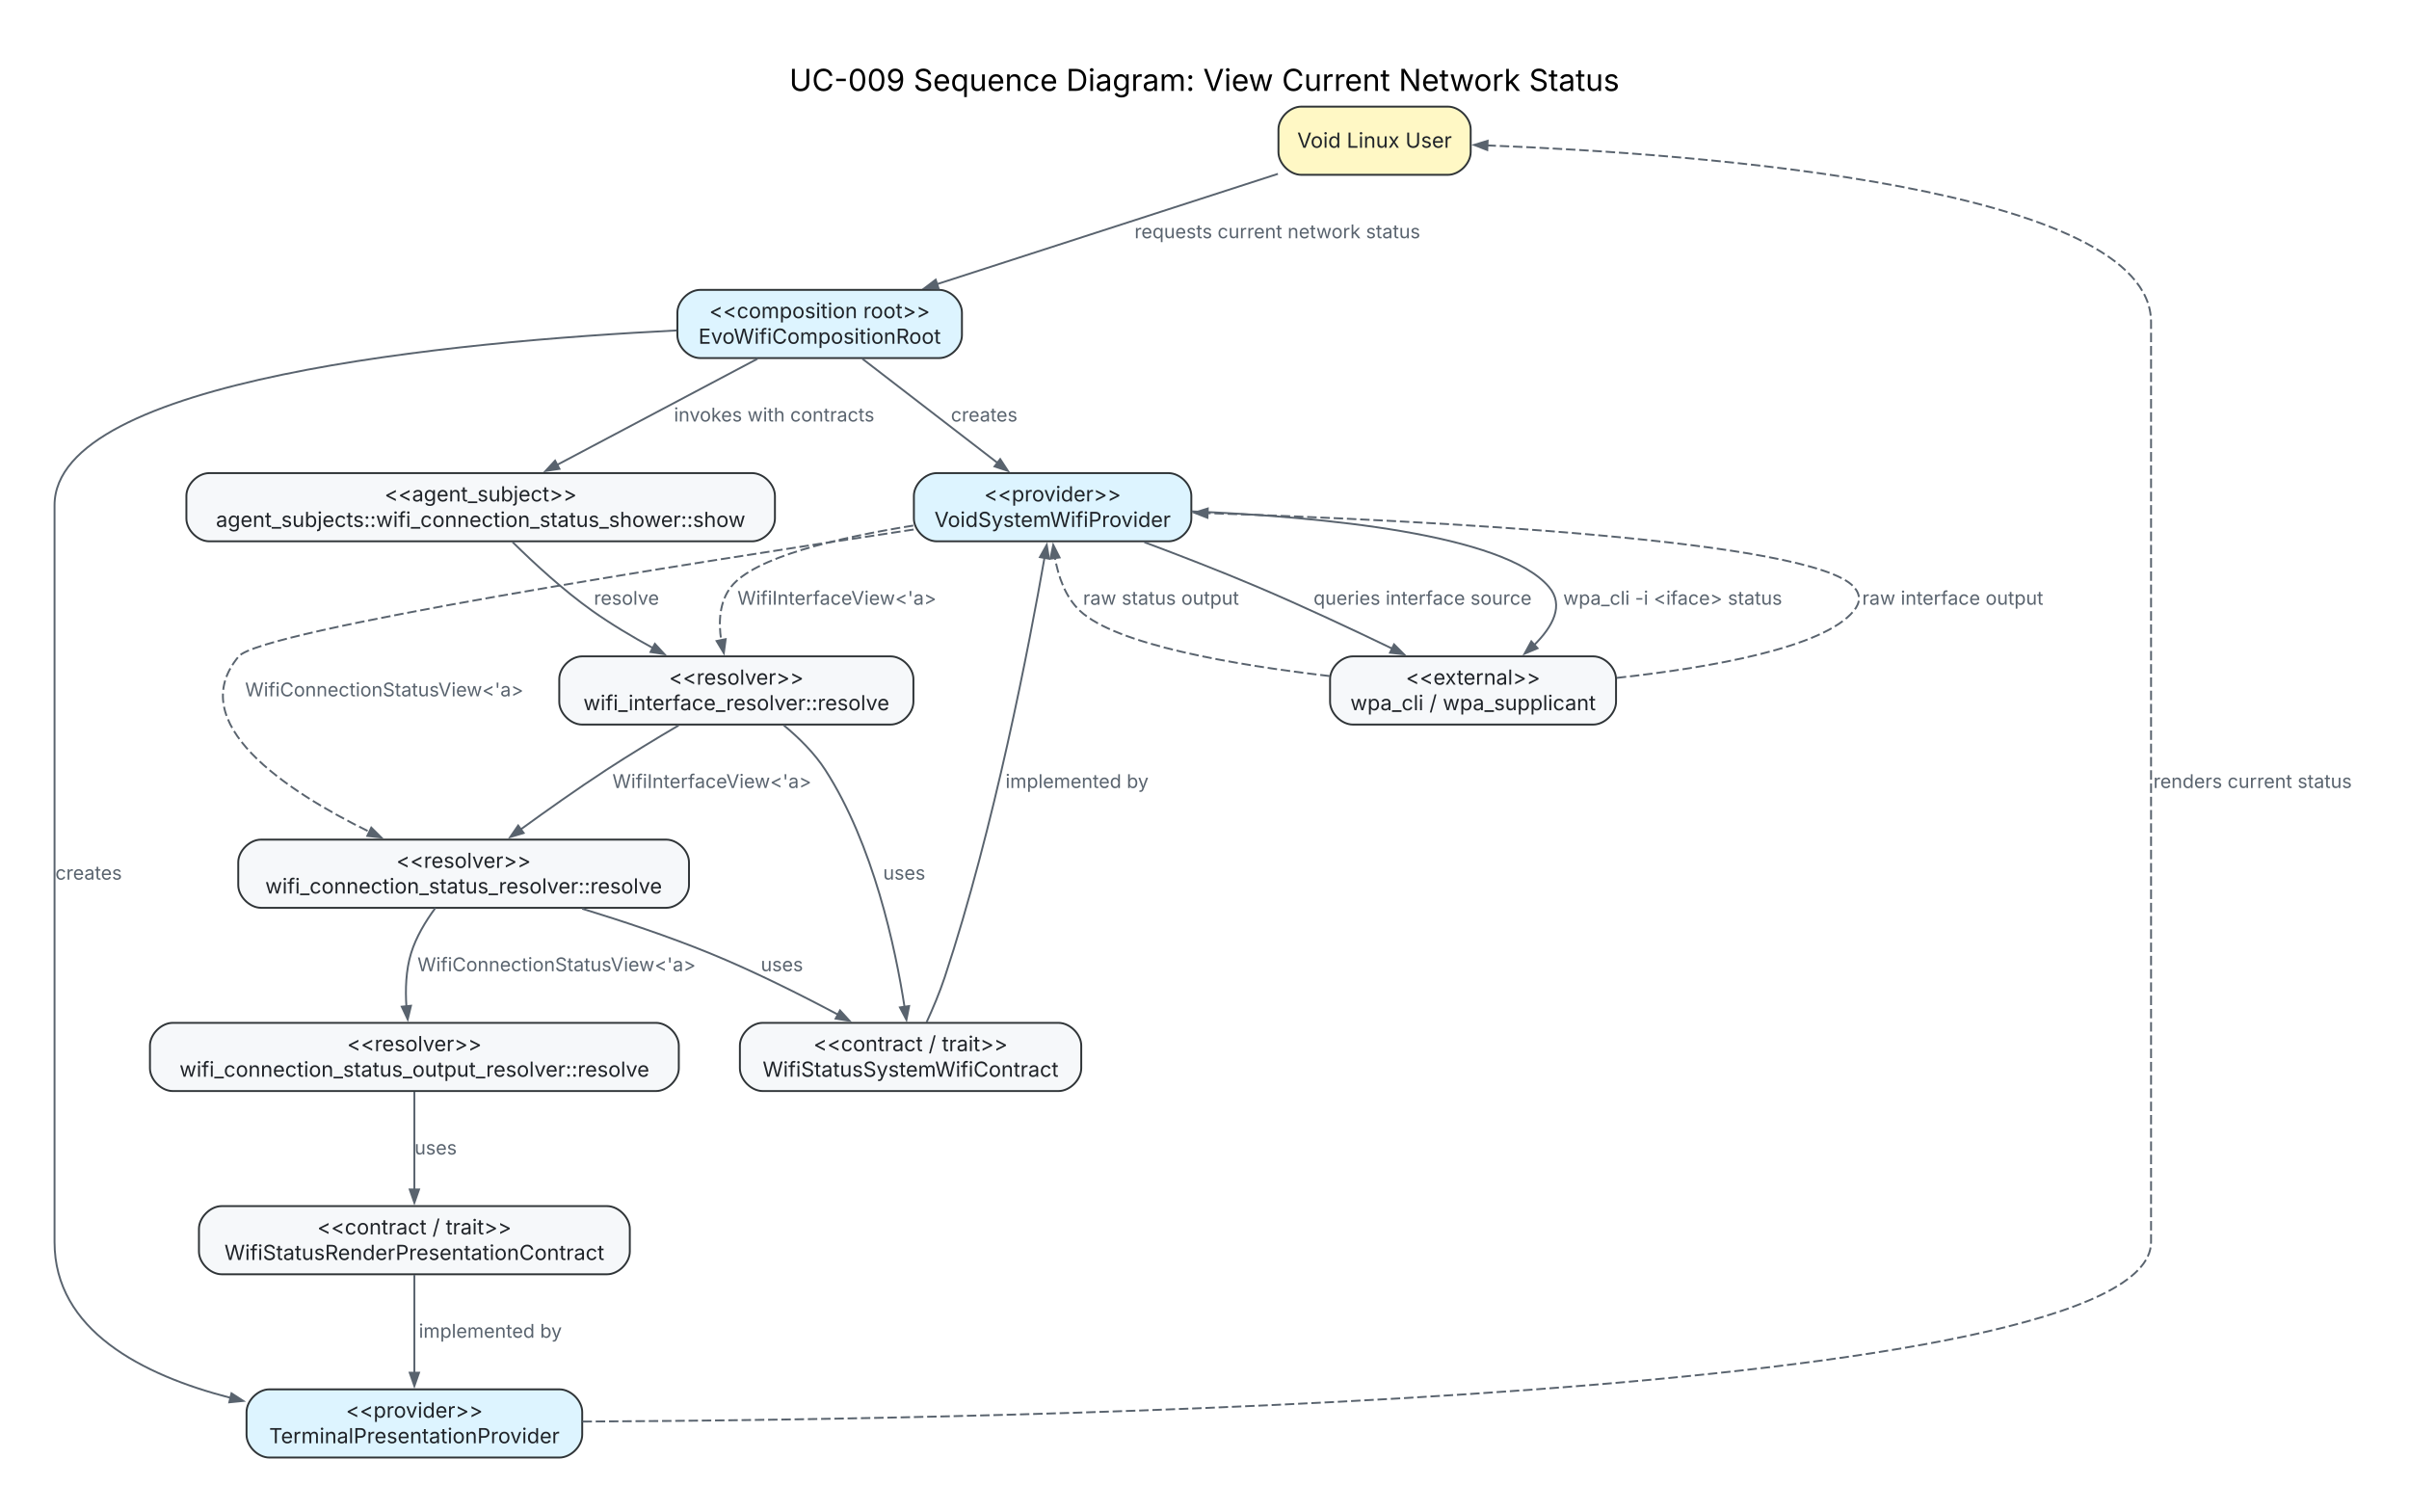
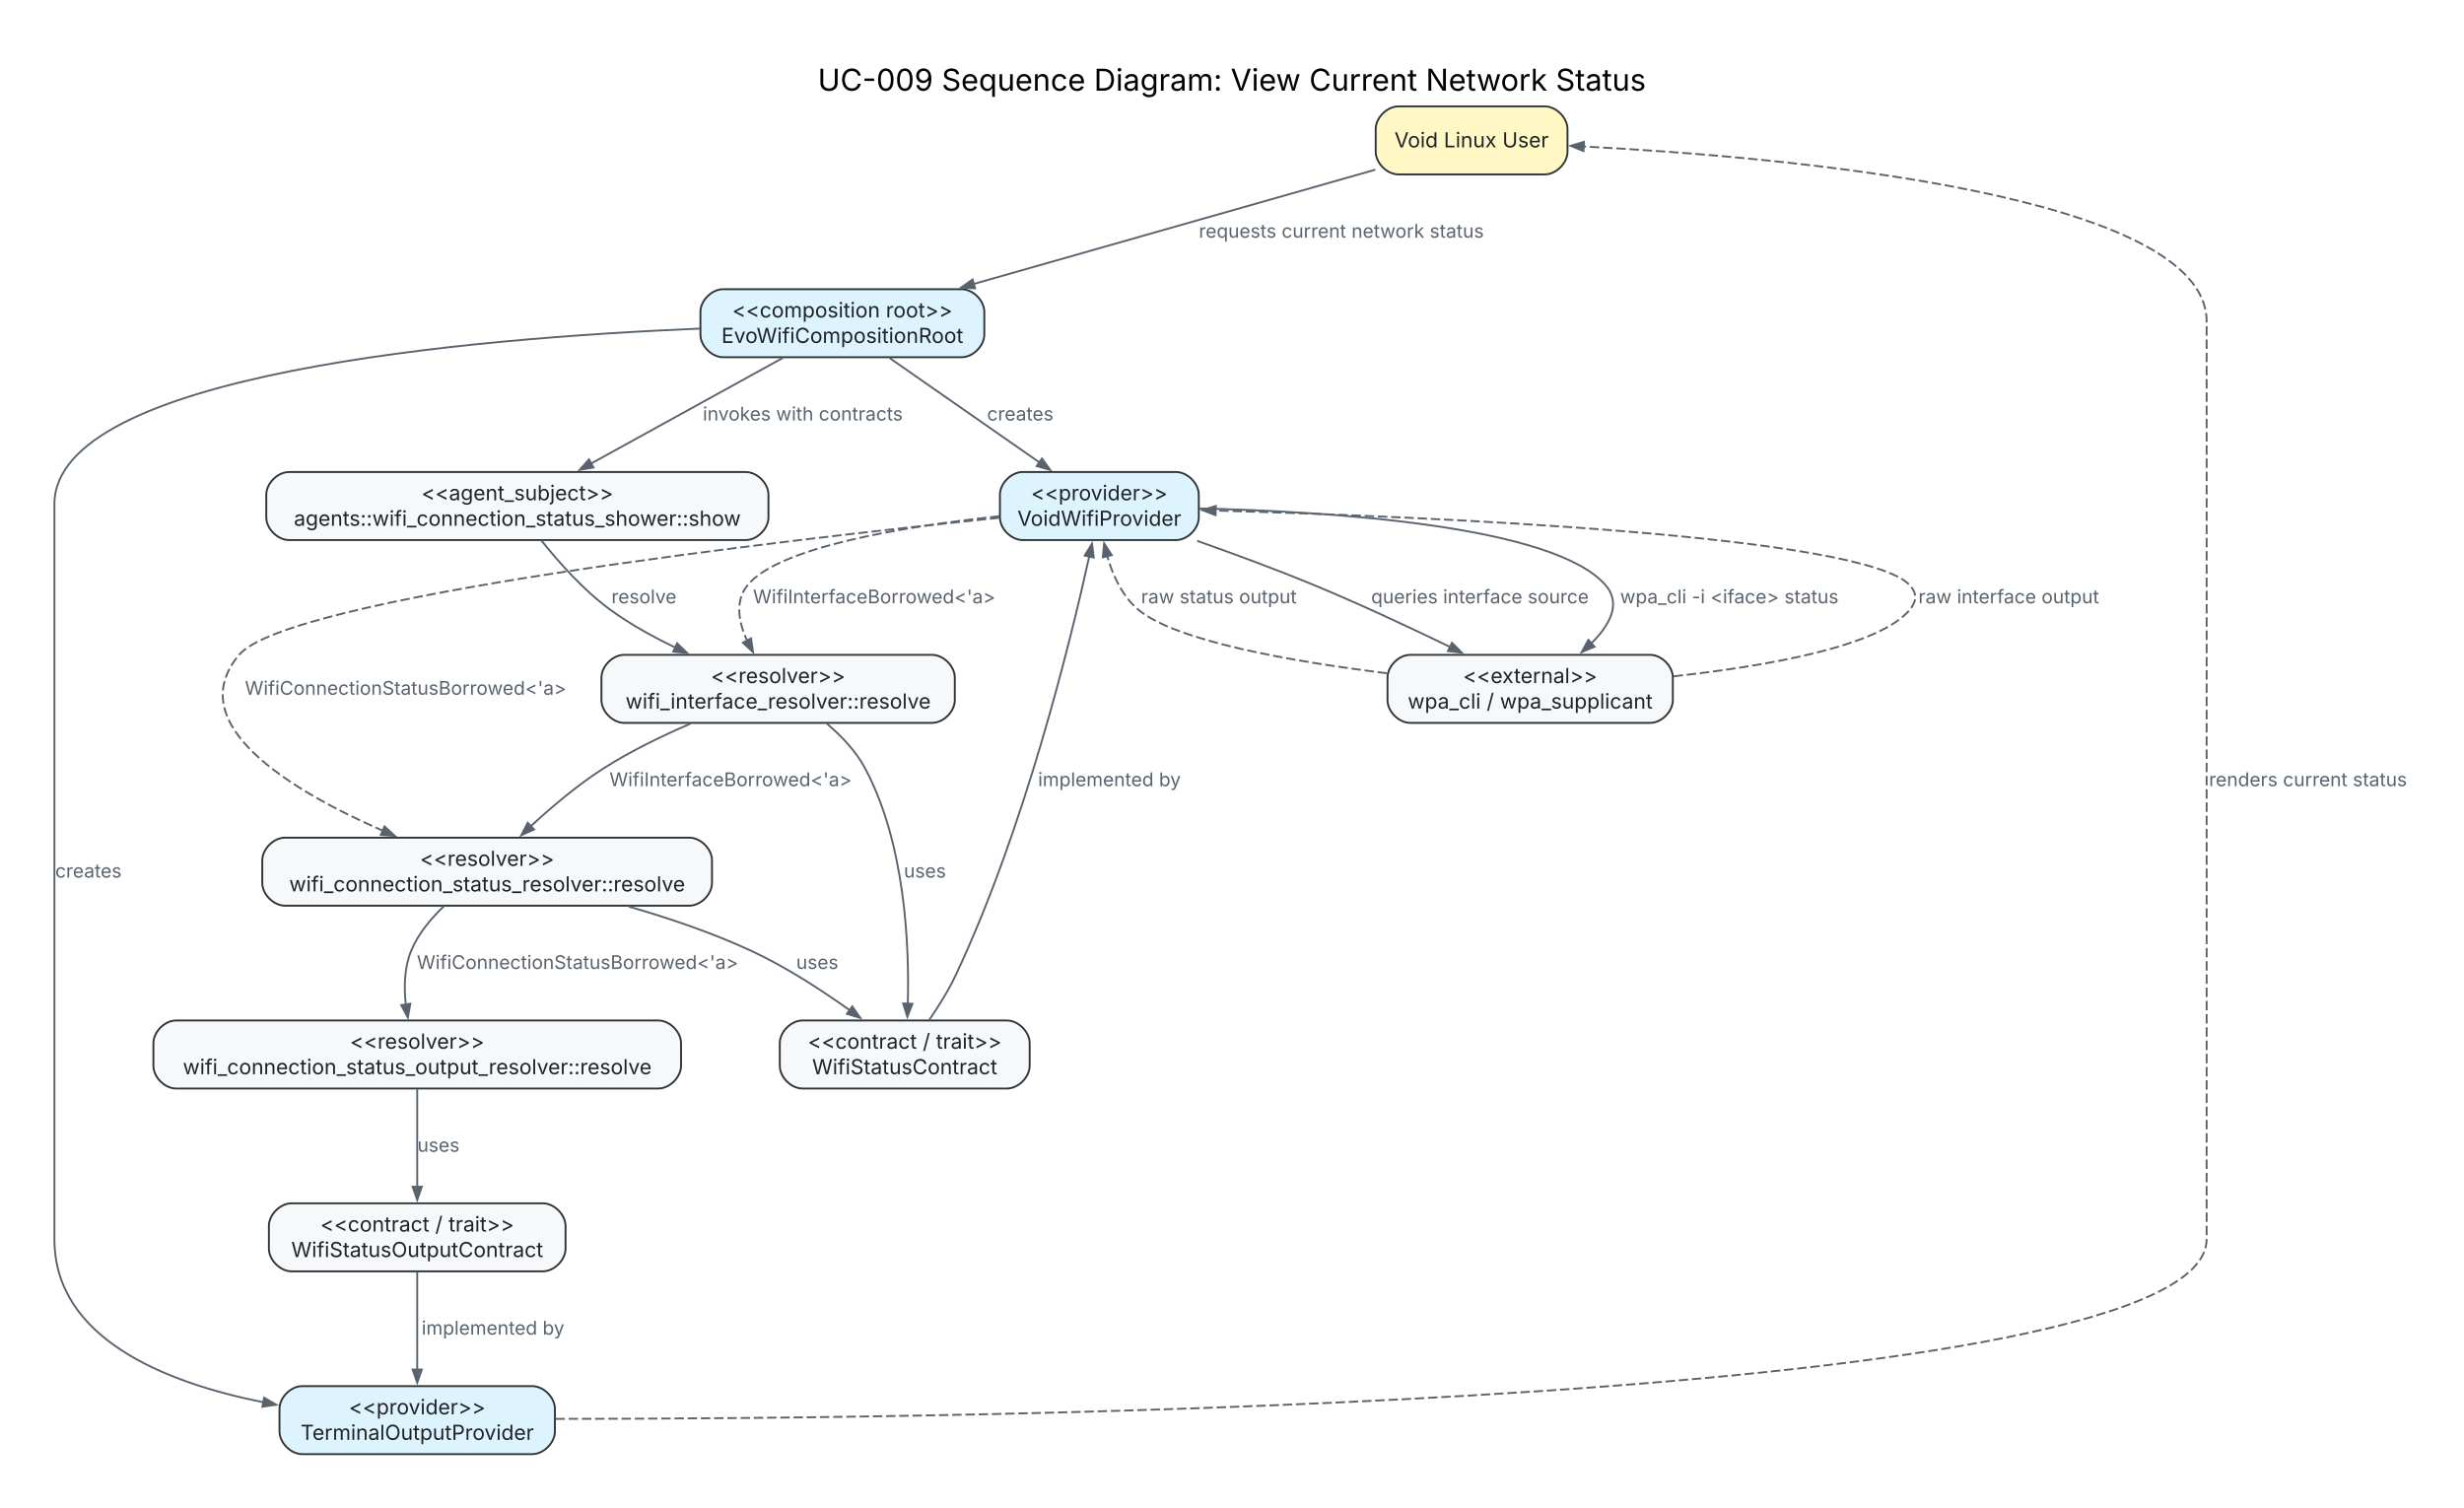
- <svg xmlns="http://www.w3.org/2000/svg" width="1272pt" height="798pt" viewBox="0.00 0.00 1272.00 798.00">
+ <svg xmlns="http://www.w3.org/2000/svg" width="1304pt" height="798pt" viewBox="0.00 0.00 1304.00 798.00">
  <g id="graph0" class="graph" transform="scale(1 1) rotate(0) translate(28.8 769.55)">
-     <text xml:space="preserve" text-anchor="middle" x="607.12" y="-721.55" font-family="Inter" font-size="16.00">UC-009 Sequence Diagram: View Current Network Status</text>
+     <text xml:space="preserve" text-anchor="middle" x="623.12" y="-721.55" font-family="Inter" font-size="16.00">UC-009 Sequence Diagram: View Current Network Status</text>
    <g id="node1" class="node">
-       <path fill="#fff8c5" stroke="#2f3437" d="M735.75,-713.25C735.75,-713.25 658.25,-713.25 658.25,-713.25 652.25,-713.25 646.25,-707.25 646.25,-701.25 646.25,-701.25 646.25,-689.25 646.25,-689.25 646.25,-683.25 652.25,-677.25 658.25,-677.25 658.25,-677.25 735.75,-677.25 735.75,-677.25 741.75,-677.25 747.75,-683.25 747.75,-689.25 747.75,-689.25 747.75,-701.25 747.75,-701.25 747.75,-707.25 741.75,-713.25 735.75,-713.25" />
-       <text xml:space="preserve" text-anchor="middle" x="697" y="-691.55" font-family="Inter" font-size="11.00" fill="#1f2328">Void Linux User</text>
+       <path fill="#fff8c5" stroke="#2f3437" d="M788.75,-713.25C788.75,-713.25 711.25,-713.25 711.25,-713.25 705.25,-713.25 699.25,-707.25 699.25,-701.25 699.25,-701.25 699.25,-689.25 699.25,-689.25 699.25,-683.25 705.25,-677.25 711.25,-677.25 711.25,-677.25 788.75,-677.25 788.75,-677.25 794.75,-677.25 800.75,-683.25 800.75,-689.25 800.75,-689.25 800.75,-701.25 800.75,-701.25 800.75,-707.25 794.75,-713.25 788.75,-713.25" />
+       <text xml:space="preserve" text-anchor="middle" x="750" y="-691.55" font-family="Inter" font-size="11.00" fill="#1f2328">Void Linux User</text>
    </g>
    <g id="node2" class="node">
-       <path fill="#ddf4ff" stroke="#2f3437" d="M467.12,-616.5C467.12,-616.5 340.88,-616.5 340.88,-616.5 334.88,-616.5 328.88,-610.5 328.88,-604.5 328.88,-604.5 328.88,-592.5 328.88,-592.5 328.88,-586.5 334.88,-580.5 340.88,-580.5 340.88,-580.5 467.12,-580.5 467.12,-580.5 473.12,-580.5 479.12,-586.5 479.12,-592.5 479.12,-592.5 479.12,-604.5 479.12,-604.5 479.12,-610.5 473.12,-616.5 467.12,-616.5" />
-       <text xml:space="preserve" text-anchor="middle" x="404" y="-601.55" font-family="Inter" font-size="11.00" fill="#1f2328">&lt;&lt;composition root&gt;&gt;</text>
-       <text xml:space="preserve" text-anchor="middle" x="404" y="-588.05" font-family="Inter" font-size="11.00" fill="#1f2328">EvoWifiCompositionRoot</text>
+       <path fill="#ddf4ff" stroke="#2f3437" d="M480.12,-616.5C480.12,-616.5 353.88,-616.5 353.88,-616.5 347.88,-616.5 341.88,-610.5 341.88,-604.5 341.88,-604.5 341.88,-592.5 341.88,-592.5 341.88,-586.5 347.88,-580.5 353.88,-580.5 353.88,-580.5 480.12,-580.5 480.12,-580.5 486.12,-580.5 492.12,-586.5 492.12,-592.5 492.12,-592.5 492.12,-604.5 492.12,-604.5 492.12,-610.5 486.12,-616.5 480.12,-616.5" />
+       <text xml:space="preserve" text-anchor="middle" x="417" y="-601.55" font-family="Inter" font-size="11.00" fill="#1f2328">&lt;&lt;composition root&gt;&gt;</text>
+       <text xml:space="preserve" text-anchor="middle" x="417" y="-588.05" font-family="Inter" font-size="11.00" fill="#1f2328">EvoWifiCompositionRoot</text>
    </g>
    <g id="edge1" class="edge">
-       <path fill="none" stroke="#59636e" d="M645.96,-677.75C595.9,-661.56 519.5,-636.85 465.98,-619.54" />
-       <polygon fill="#59636e" stroke="#59636e" points="466.78,-617.23 459.36,-617.4 465.27,-621.89 466.78,-617.23" />
-       <text xml:space="preserve" text-anchor="middle" x="645.67" y="-643.75" font-family="Inter" font-size="10.00" fill="#59636e">requests current network status</text>
+       <path fill="none" stroke="#59636e" d="M699.06,-679.76C642.19,-663.57 549.82,-637.29 486.38,-619.24" />
+       <polygon fill="#59636e" stroke="#59636e" points="487.26,-616.95 479.86,-617.39 485.92,-621.66 487.26,-616.95" />
+       <text xml:space="preserve" text-anchor="middle" x="681.06" y="-643.75" font-family="Inter" font-size="10.00" fill="#59636e">requests current network status</text>
    </g>
    <g id="node3" class="node">
-       <path fill="#ddf4ff" stroke="#2f3437" d="M588.25,-519.75C588.25,-519.75 465.75,-519.75 465.75,-519.75 459.75,-519.75 453.75,-513.75 453.75,-507.75 453.75,-507.75 453.75,-495.75 453.75,-495.75 453.75,-489.75 459.75,-483.75 465.75,-483.75 465.75,-483.75 588.25,-483.75 588.25,-483.75 594.25,-483.75 600.25,-489.75 600.25,-495.75 600.25,-495.75 600.25,-507.75 600.25,-507.75 600.25,-513.75 594.25,-519.75 588.25,-519.75" />
-       <text xml:space="preserve" text-anchor="middle" x="527" y="-504.8" font-family="Inter" font-size="11.00" fill="#1f2328">&lt;&lt;provider&gt;&gt;</text>
-       <text xml:space="preserve" text-anchor="middle" x="527" y="-491.3" font-family="Inter" font-size="11.00" fill="#1f2328">VoidSystemWifiProvider</text>
+       <path fill="#ddf4ff" stroke="#2f3437" d="M593.62,-519.75C593.62,-519.75 512.38,-519.75 512.38,-519.75 506.38,-519.75 500.38,-513.75 500.38,-507.75 500.38,-507.75 500.38,-495.75 500.38,-495.75 500.38,-489.75 506.38,-483.75 512.38,-483.75 512.38,-483.75 593.62,-483.75 593.62,-483.75 599.62,-483.75 605.62,-489.75 605.62,-495.75 605.62,-495.75 605.62,-507.75 605.62,-507.75 605.62,-513.75 599.62,-519.75 593.62,-519.75" />
+       <text xml:space="preserve" text-anchor="middle" x="553" y="-504.8" font-family="Inter" font-size="11.00" fill="#1f2328">&lt;&lt;provider&gt;&gt;</text>
+       <text xml:space="preserve" text-anchor="middle" x="553" y="-491.3" font-family="Inter" font-size="11.00" fill="#1f2328">VoidWifiProvider</text>
    </g>
    <g id="edge2" class="edge">
-       <path fill="none" stroke="#59636e" d="M426.56,-580.12C446.67,-564.63 476.22,-541.86 498.07,-525.04" />
-       <polygon fill="#59636e" stroke="#59636e" points="499.33,-527.15 503.38,-520.94 496.34,-523.27 499.33,-527.15" />
-       <text xml:space="preserve" text-anchor="middle" x="490.86" y="-547" font-family="Inter" font-size="10.00" fill="#59636e">creates</text>
+       <path fill="none" stroke="#59636e" d="M441.94,-580.12C464.28,-564.56 497.14,-541.67 521.32,-524.82" />
+       <polygon fill="#59636e" stroke="#59636e" points="522.63,-526.9 526.97,-520.88 519.83,-522.87 522.63,-526.9" />
+       <text xml:space="preserve" text-anchor="middle" x="511.14" y="-547" font-family="Inter" font-size="10.00" fill="#59636e">creates</text>
    </g>
    <g id="node4" class="node">
-       <path fill="#ddf4ff" stroke="#2f3437" d="M266.62,-36C266.62,-36 113.38,-36 113.38,-36 107.38,-36 101.38,-30 101.38,-24 101.38,-24 101.38,-12 101.38,-12 101.38,-6 107.38,0 113.38,0 113.38,0 266.62,0 266.62,0 272.62,0 278.62,-6 278.62,-12 278.62,-12 278.62,-24 278.62,-24 278.62,-30 272.62,-36 266.62,-36" />
-       <text xml:space="preserve" text-anchor="middle" x="190" y="-21.05" font-family="Inter" font-size="11.00" fill="#1f2328">&lt;&lt;provider&gt;&gt;</text>
-       <text xml:space="preserve" text-anchor="middle" x="190" y="-7.55" font-family="Inter" font-size="11.00" fill="#1f2328">TerminalPresentationProvider</text>
+       <path fill="#ddf4ff" stroke="#2f3437" d="M252.88,-36C252.88,-36 131.12,-36 131.12,-36 125.12,-36 119.12,-30 119.12,-24 119.12,-24 119.12,-12 119.12,-12 119.12,-6 125.12,0 131.12,0 131.12,0 252.88,0 252.88,0 258.88,0 264.88,-6 264.88,-12 264.88,-12 264.88,-24 264.88,-24 264.88,-30 258.88,-36 252.88,-36" />
+       <text xml:space="preserve" text-anchor="middle" x="192" y="-21.05" font-family="Inter" font-size="11.00" fill="#1f2328">&lt;&lt;provider&gt;&gt;</text>
+       <text xml:space="preserve" text-anchor="middle" x="192" y="-7.55" font-family="Inter" font-size="11.00" fill="#1f2328">TerminalOutputProvider</text>
    </g>
    <g id="edge3" class="edge">
-       <path fill="none" stroke="#59636e" d="M328.48,-595.08C211.55,-589.25 0,-569.48 0,-502.75 0,-502.75 0,-502.75 0,-113.75 0,-67.23 46.17,-43.55 93,-31.5" />
-       <polygon fill="#59636e" stroke="#59636e" points="93.43,-33.91 99.65,-29.88 92.27,-29.15 93.43,-33.91" />
+       <path fill="none" stroke="#59636e" d="M341.48,-595.65C221.32,-590.63 0,-571.98 0,-502.75 0,-502.75 0,-502.75 0,-113.75 0,-61.35 58.21,-37.93 110.53,-27.46" />
+       <polygon fill="#59636e" stroke="#59636e" points="110.95,-29.88 117.38,-26.17 110.05,-25.06 110.95,-29.88" />
      <text xml:space="preserve" text-anchor="middle" x="18" y="-305.12" font-family="Inter" font-size="10.00" fill="#59636e">creates</text>
    </g>
    <g id="node5" class="node">
-       <path fill="#f6f8fa" stroke="#2f3437" d="M368.38,-519.75C368.38,-519.75 81.62,-519.75 81.62,-519.75 75.62,-519.75 69.62,-513.75 69.62,-507.75 69.62,-507.75 69.62,-495.75 69.62,-495.75 69.62,-489.75 75.62,-483.75 81.62,-483.75 81.62,-483.75 368.38,-483.75 368.38,-483.75 374.38,-483.75 380.38,-489.75 380.38,-495.75 380.38,-495.75 380.38,-507.75 380.38,-507.75 380.38,-513.75 374.38,-519.75 368.38,-519.75" />
-       <text xml:space="preserve" text-anchor="middle" x="225" y="-504.8" font-family="Inter" font-size="11.00" fill="#1f2328">&lt;&lt;agent_subject&gt;&gt;</text>
-       <text xml:space="preserve" text-anchor="middle" x="225" y="-491.3" font-family="Inter" font-size="11.00" fill="#1f2328">agent_subjects::wifi_connection_status_shower::show</text>
+       <path fill="#f6f8fa" stroke="#2f3437" d="M365.88,-519.75C365.88,-519.75 124.12,-519.75 124.12,-519.75 118.12,-519.75 112.12,-513.75 112.12,-507.75 112.12,-507.75 112.12,-495.75 112.12,-495.75 112.12,-489.75 118.12,-483.75 124.12,-483.75 124.12,-483.75 365.88,-483.75 365.88,-483.75 371.88,-483.75 377.88,-489.75 377.88,-495.75 377.88,-495.75 377.88,-507.75 377.88,-507.75 377.88,-513.75 371.88,-519.75 365.88,-519.75" />
+       <text xml:space="preserve" text-anchor="middle" x="245" y="-504.8" font-family="Inter" font-size="11.00" fill="#1f2328">&lt;&lt;agent_subject&gt;&gt;</text>
+       <text xml:space="preserve" text-anchor="middle" x="245" y="-491.3" font-family="Inter" font-size="11.00" fill="#1f2328">agents::wifi_connection_status_shower::show</text>
    </g>
    <g id="edge4" class="edge">
-       <path fill="none" stroke="#59636e" d="M371.17,-580.12C341.36,-564.34 297.31,-541.03 265.36,-524.11" />
-       <polygon fill="#59636e" stroke="#59636e" points="266.6,-522 259.26,-520.89 264.3,-526.33 266.6,-522" />
-       <text xml:space="preserve" text-anchor="middle" x="379.97" y="-547" font-family="Inter" font-size="10.00" fill="#59636e">invokes with contracts</text>
+       <path fill="none" stroke="#59636e" d="M385.45,-580.12C356.81,-564.34 314.48,-541.03 283.78,-524.11" />
+       <polygon fill="#59636e" stroke="#59636e" points="285.28,-522.14 277.96,-520.91 282.91,-526.43 285.28,-522.14" />
+       <text xml:space="preserve" text-anchor="middle" x="396.05" y="-547" font-family="Inter" font-size="10.00" fill="#59636e">invokes with contracts</text>
    </g>
    <g id="node6" class="node">
-       <path fill="#f6f8fa" stroke="#2f3437" d="M441.5,-423C441.5,-423 278.5,-423 278.5,-423 272.5,-423 266.5,-417 266.5,-411 266.5,-411 266.5,-399 266.5,-399 266.5,-393 272.5,-387 278.5,-387 278.5,-387 441.5,-387 441.5,-387 447.5,-387 453.5,-393 453.5,-399 453.5,-399 453.5,-411 453.5,-411 453.5,-417 447.5,-423 441.5,-423" />
-       <text xml:space="preserve" text-anchor="middle" x="360" y="-408.05" font-family="Inter" font-size="11.00" fill="#1f2328">&lt;&lt;resolver&gt;&gt;</text>
-       <text xml:space="preserve" text-anchor="middle" x="360" y="-394.55" font-family="Inter" font-size="11.00" fill="#1f2328">wifi_interface_resolver::resolve</text>
+       <path fill="#f6f8fa" stroke="#2f3437" d="M464.5,-423C464.5,-423 301.5,-423 301.5,-423 295.5,-423 289.5,-417 289.5,-411 289.5,-411 289.5,-399 289.5,-399 289.5,-393 295.5,-387 301.5,-387 301.5,-387 464.5,-387 464.5,-387 470.5,-387 476.5,-393 476.5,-399 476.5,-399 476.5,-411 476.5,-411 476.5,-417 470.5,-423 464.5,-423" />
+       <text xml:space="preserve" text-anchor="middle" x="383" y="-408.05" font-family="Inter" font-size="11.00" fill="#1f2328">&lt;&lt;resolver&gt;&gt;</text>
+       <text xml:space="preserve" text-anchor="middle" x="383" y="-394.55" font-family="Inter" font-size="11.00" fill="#1f2328">wifi_interface_resolver::resolve</text>
    </g>
    <g id="edge10" class="edge">
-       <path fill="none" stroke="#59636e" stroke-dasharray="5,2" d="M453.43,-492.06C413.36,-485.64 369.49,-475.29 357.25,-459.75 351.08,-451.91 350.53,-441.27 351.99,-431.52" />
-       <polygon fill="#59636e" stroke="#59636e" points="354.37,-432.11 353.39,-424.76 349.58,-431.11 354.37,-432.11" />
-       <text xml:space="preserve" text-anchor="middle" x="413.12" y="-450.25" font-family="Inter" font-size="10.00" fill="#59636e">WifiInterfaceView&lt;'a&gt;</text>
+       <path fill="none" stroke="#59636e" stroke-dasharray="5,2" d="M500.15,-496.39C451.09,-491.11 383.24,-480.27 366.75,-459.75 360.03,-451.39 362.09,-440.3 366.61,-430.36" />
+       <polygon fill="#59636e" stroke="#59636e" points="368.66,-431.72 369.75,-424.39 364.33,-429.45 368.66,-431.72" />
+       <text xml:space="preserve" text-anchor="middle" x="433.88" y="-450.25" font-family="Inter" font-size="10.00" fill="#59636e">WifiInterfaceBorrowed&lt;'a&gt;</text>
    </g>
    <g id="node7" class="node">
-       <path fill="#f6f8fa" stroke="#2f3437" d="M323,-326.25C323,-326.25 109,-326.25 109,-326.25 103,-326.25 97,-320.25 97,-314.25 97,-314.25 97,-302.25 97,-302.25 97,-296.25 103,-290.25 109,-290.25 109,-290.25 323,-290.25 323,-290.25 329,-290.25 335,-296.25 335,-302.25 335,-302.25 335,-314.25 335,-314.25 335,-320.25 329,-326.25 323,-326.25" />
-       <text xml:space="preserve" text-anchor="middle" x="216" y="-311.3" font-family="Inter" font-size="11.00" fill="#1f2328">&lt;&lt;resolver&gt;&gt;</text>
-       <text xml:space="preserve" text-anchor="middle" x="216" y="-297.8" font-family="Inter" font-size="11.00" fill="#1f2328">wifi_connection_status_resolver::resolve</text>
+       <path fill="#f6f8fa" stroke="#2f3437" d="M336,-326.25C336,-326.25 122,-326.25 122,-326.25 116,-326.25 110,-320.25 110,-314.25 110,-314.25 110,-302.25 110,-302.25 110,-296.25 116,-290.25 122,-290.25 122,-290.25 336,-290.25 336,-290.25 342,-290.25 348,-296.25 348,-302.25 348,-302.25 348,-314.25 348,-314.25 348,-320.25 342,-326.25 336,-326.25" />
+       <text xml:space="preserve" text-anchor="middle" x="229" y="-311.3" font-family="Inter" font-size="11.00" fill="#1f2328">&lt;&lt;resolver&gt;&gt;</text>
+       <text xml:space="preserve" text-anchor="middle" x="229" y="-297.8" font-family="Inter" font-size="11.00" fill="#1f2328">wifi_connection_status_resolver::resolve</text>
    </g>
    <g id="edge15" class="edge">
-       <path fill="none" stroke="#59636e" stroke-dasharray="5,2" d="M453.61,-489.96C333.88,-472.01 108.64,-436.64 97.25,-423 67.92,-387.89 121.83,-352.17 166.26,-330.36" />
-       <polygon fill="#59636e" stroke="#59636e" points="167.25,-332.6 172.5,-327.37 165.13,-328.19 167.25,-332.6" />
-       <text xml:space="preserve" text-anchor="middle" x="174.12" y="-401.88" font-family="Inter" font-size="10.00" fill="#59636e">WifiConnectionStatusView&lt;'a&gt;</text>
+       <path fill="none" stroke="#59636e" stroke-dasharray="5,2" d="M500.03,-495.53C385.61,-483.71 123.54,-453.57 97.75,-423 66.74,-386.25 125.3,-351.14 173.86,-329.9" />
+       <polygon fill="#59636e" stroke="#59636e" points="174.69,-332.21 180.16,-327.2 172.76,-327.7 174.69,-332.21" />
+       <text xml:space="preserve" text-anchor="middle" x="185.88" y="-401.88" font-family="Inter" font-size="10.00" fill="#59636e">WifiConnectionStatusBorrowed&lt;'a&gt;</text>
    </g>
    <g id="node11" class="node">
-       <path fill="#f6f8fa" stroke="#2f3437" d="M812.5,-423C812.5,-423 685.5,-423 685.5,-423 679.5,-423 673.5,-417 673.5,-411 673.5,-411 673.5,-399 673.5,-399 673.5,-393 679.5,-387 685.5,-387 685.5,-387 812.5,-387 812.5,-387 818.5,-387 824.5,-393 824.5,-399 824.5,-399 824.5,-411 824.5,-411 824.5,-417 818.5,-423 812.5,-423" />
-       <text xml:space="preserve" text-anchor="middle" x="749" y="-408.05" font-family="Inter" font-size="11.00" fill="#1f2328">&lt;&lt;external&gt;&gt;</text>
-       <text xml:space="preserve" text-anchor="middle" x="749" y="-394.55" font-family="Inter" font-size="11.00" fill="#1f2328">wpa_cli / wpa_supplicant</text>
+       <path fill="#f6f8fa" stroke="#2f3437" d="M844.5,-423C844.5,-423 717.5,-423 717.5,-423 711.5,-423 705.5,-417 705.5,-411 705.5,-411 705.5,-399 705.5,-399 705.5,-393 711.5,-387 717.5,-387 717.5,-387 844.5,-387 844.5,-387 850.5,-387 856.5,-393 856.5,-399 856.5,-399 856.5,-411 856.5,-411 856.5,-417 850.5,-423 844.5,-423" />
+       <text xml:space="preserve" text-anchor="middle" x="781" y="-408.05" font-family="Inter" font-size="11.00" fill="#1f2328">&lt;&lt;external&gt;&gt;</text>
+       <text xml:space="preserve" text-anchor="middle" x="781" y="-394.55" font-family="Inter" font-size="11.00" fill="#1f2328">wpa_cli / wpa_supplicant</text>
    </g>
    <g id="edge8" class="edge">
-       <path fill="none" stroke="#59636e" d="M575.44,-483.28C594.17,-476.28 615.71,-467.94 635,-459.75 658.86,-449.62 685.04,-437.35 706.3,-427.1" />
-       <polygon fill="#59636e" stroke="#59636e" points="707.29,-429.34 712.53,-424.08 705.16,-424.93 707.29,-429.34" />
-       <text xml:space="preserve" text-anchor="middle" x="722.35" y="-450.25" font-family="Inter" font-size="10.00" fill="#59636e">queries interface source</text>
+       <path fill="none" stroke="#59636e" d="M604.76,-483.31C624.41,-476.38 646.89,-468.08 667,-459.75 691.03,-449.79 717.33,-437.49 738.61,-427.17" />
+       <polygon fill="#59636e" stroke="#59636e" points="739.63,-429.39 744.85,-424.12 737.48,-424.99 739.63,-429.39" />
+       <text xml:space="preserve" text-anchor="middle" x="754.42" y="-450.25" font-family="Inter" font-size="10.00" fill="#59636e">queries interface source</text>
    </g>
    <g id="edge13" class="edge">
-       <path fill="none" stroke="#59636e" d="M600.44,-499.56C669.3,-496.7 765.13,-487.65 789,-459.75 797.34,-450 791.06,-438.67 781.22,-428.93" />
-       <polygon fill="#59636e" stroke="#59636e" points="783.05,-427.29 776.21,-424.42 779.77,-430.93 783.05,-427.29" />
-       <text xml:space="preserve" text-anchor="middle" x="854.38" y="-450.25" font-family="Inter" font-size="10.00" fill="#59636e">wpa_cli -i &lt;iface&gt; status</text>
+       <path fill="none" stroke="#59636e" d="M606.06,-500.48C676.14,-498.86 793.86,-491.35 821,-459.75 829.36,-450.01 823.08,-438.68 813.23,-428.94" />
+       <polygon fill="#59636e" stroke="#59636e" points="815.07,-427.3 808.23,-424.43 811.79,-430.94 815.07,-427.3" />
+       <text xml:space="preserve" text-anchor="middle" x="886.39" y="-450.25" font-family="Inter" font-size="10.00" fill="#59636e">wpa_cli -i &lt;iface&gt; status</text>
    </g>
    <g id="edge19" class="edge">
-       <path fill="none" stroke="#59636e" stroke-dasharray="5,2" d="M278.76,-18.99C508.89,-20.12 1107,-31.02 1107,-113.75 1107,-599.5 1107,-599.5 1107,-599.5 1107,-670.59 870.02,-688.35 756.39,-692.78" />
-       <polygon fill="#59636e" stroke="#59636e" points="756.51,-690.33 749.61,-693.03 756.7,-695.22 756.51,-690.33" />
-       <text xml:space="preserve" text-anchor="middle" x="1160.62" y="-353.5" font-family="Inter" font-size="10.00" fill="#59636e">renders current status</text>
+       <path fill="none" stroke="#59636e" stroke-dasharray="5,2" d="M265.13,-18.67C487.26,-18.64 1139,-26.02 1139,-113.75 1139,-599.5 1139,-599.5 1139,-599.5 1139,-666.57 917.96,-686.36 809.13,-692.04" />
+       <polygon fill="#59636e" stroke="#59636e" points="809.23,-689.59 802.37,-692.38 809.48,-694.48 809.23,-689.59" />
+       <text xml:space="preserve" text-anchor="middle" x="1192.62" y="-353.5" font-family="Inter" font-size="10.00" fill="#59636e">renders current status</text>
    </g>
    <g id="edge5" class="edge">
-       <path fill="none" stroke="#59636e" d="M241.86,-483.33C253.17,-472.18 268.74,-457.82 284,-447 293.94,-439.95 305.22,-433.25 316,-427.38" />
-       <polygon fill="#59636e" stroke="#59636e" points="316.99,-429.63 322.02,-424.17 314.69,-425.3 316.99,-429.63" />
-       <text xml:space="preserve" text-anchor="middle" x="302" y="-450.25" font-family="Inter" font-size="10.00" fill="#59636e">resolve</text>
+       <path fill="none" stroke="#59636e" d="M257.67,-483.58C266.8,-472.1 279.94,-457.29 294,-447 304.57,-439.26 316.84,-432.47 328.83,-426.76" />
+       <polygon fill="#59636e" stroke="#59636e" points="329.53,-429.13 334.86,-423.97 327.48,-424.68 329.53,-429.13" />
+       <text xml:space="preserve" text-anchor="middle" x="312" y="-450.25" font-family="Inter" font-size="10.00" fill="#59636e">resolve</text>
    </g>
    <g id="edge11" class="edge">
-       <path fill="none" stroke="#59636e" d="M329.55,-386.57C317.49,-379.48 303.58,-371.06 291.25,-363 276.14,-353.13 259.8,-341.56 246.21,-331.69" />
-       <polygon fill="#59636e" stroke="#59636e" points="247.7,-329.74 240.6,-327.6 244.81,-333.7 247.7,-329.74" />
-       <text xml:space="preserve" text-anchor="middle" x="347.12" y="-353.5" font-family="Inter" font-size="10.00" fill="#59636e">WifiInterfaceView&lt;'a&gt;</text>
+       <path fill="none" stroke="#59636e" d="M336.57,-386.57C321.46,-380.07 304.94,-372.04 290.75,-363 277.02,-354.25 263.22,-342.58 252.15,-332.34" />
+       <polygon fill="#59636e" stroke="#59636e" points="253.85,-330.57 247.08,-327.55 250.49,-334.14 253.85,-330.57" />
+       <text xml:space="preserve" text-anchor="middle" x="357.88" y="-353.5" font-family="Inter" font-size="10.00" fill="#59636e">WifiInterfaceBorrowed&lt;'a&gt;</text>
    </g>
    <g id="node9" class="node">
-       <path fill="#f6f8fa" stroke="#2f3437" d="M530.12,-229.5C530.12,-229.5 373.88,-229.5 373.88,-229.5 367.88,-229.5 361.88,-223.5 361.88,-217.5 361.88,-217.5 361.88,-205.5 361.88,-205.5 361.88,-199.5 367.88,-193.5 373.88,-193.5 373.88,-193.5 530.12,-193.5 530.12,-193.5 536.12,-193.5 542.12,-199.5 542.12,-205.5 542.12,-205.5 542.12,-217.5 542.12,-217.5 542.12,-223.5 536.12,-229.5 530.12,-229.5" />
-       <text xml:space="preserve" text-anchor="middle" x="452" y="-214.55" font-family="Inter" font-size="11.00" fill="#1f2328">&lt;&lt;contract / trait&gt;&gt;</text>
-       <text xml:space="preserve" text-anchor="middle" x="452" y="-201.05" font-family="Inter" font-size="11.00" fill="#1f2328">WifiStatusSystemWifiContract</text>
+       <path fill="#f6f8fa" stroke="#2f3437" d="M504.12,-229.5C504.12,-229.5 395.88,-229.5 395.88,-229.5 389.88,-229.5 383.88,-223.5 383.88,-217.5 383.88,-217.5 383.88,-205.5 383.88,-205.5 383.88,-199.5 389.88,-193.5 395.88,-193.5 395.88,-193.5 504.12,-193.5 504.12,-193.5 510.12,-193.5 516.12,-199.5 516.12,-205.5 516.12,-205.5 516.12,-217.5 516.12,-217.5 516.12,-223.5 510.12,-229.5 504.12,-229.5" />
+       <text xml:space="preserve" text-anchor="middle" x="450" y="-214.55" font-family="Inter" font-size="11.00" fill="#1f2328">&lt;&lt;contract / trait&gt;&gt;</text>
+       <text xml:space="preserve" text-anchor="middle" x="450" y="-201.05" font-family="Inter" font-size="11.00" fill="#1f2328">WifiStatusContract</text>
    </g>
    <g id="edge6" class="edge">
-       <path fill="none" stroke="#59636e" d="M385.05,-386.62C393.02,-380.02 401.26,-371.92 407,-363 432.37,-323.6 443.96,-269.28 448.83,-237.82" />
-       <polygon fill="#59636e" stroke="#59636e" points="451.23,-238.37 449.82,-231.09 446.38,-237.66 451.23,-238.37" />
-       <text xml:space="preserve" text-anchor="middle" x="448.64" y="-305.12" font-family="Inter" font-size="10.00" fill="#59636e">uses</text>
+       <path fill="none" stroke="#59636e" d="M408.77,-386.59C416.48,-380.09 424.16,-372.06 429,-363 450.25,-323.23 452.49,-269.47 451.62,-238.14" />
+       <polygon fill="#59636e" stroke="#59636e" points="454.08,-238.34 451.37,-231.44 449.19,-238.52 454.08,-238.34" />
+       <text xml:space="preserve" text-anchor="middle" x="460.69" y="-305.12" font-family="Inter" font-size="10.00" fill="#59636e">uses</text>
    </g>
    <g id="node8" class="node">
-       <path fill="#f6f8fa" stroke="#2f3437" d="M317.62,-229.5C317.62,-229.5 62.38,-229.5 62.38,-229.5 56.38,-229.5 50.38,-223.5 50.38,-217.5 50.38,-217.5 50.38,-205.5 50.38,-205.5 50.38,-199.5 56.38,-193.5 62.38,-193.5 62.38,-193.5 317.62,-193.5 317.62,-193.5 323.62,-193.5 329.62,-199.5 329.62,-205.5 329.62,-205.5 329.62,-217.5 329.62,-217.5 329.62,-223.5 323.62,-229.5 317.62,-229.5" />
-       <text xml:space="preserve" text-anchor="middle" x="190" y="-214.55" font-family="Inter" font-size="11.00" fill="#1f2328">&lt;&lt;resolver&gt;&gt;</text>
-       <text xml:space="preserve" text-anchor="middle" x="190" y="-201.05" font-family="Inter" font-size="11.00" fill="#1f2328">wifi_connection_status_output_resolver::resolve</text>
+       <path fill="#f6f8fa" stroke="#2f3437" d="M319.62,-229.5C319.62,-229.5 64.38,-229.5 64.38,-229.5 58.38,-229.5 52.38,-223.5 52.38,-217.5 52.38,-217.5 52.38,-205.5 52.38,-205.5 52.38,-199.5 58.38,-193.5 64.38,-193.5 64.38,-193.5 319.62,-193.5 319.62,-193.5 325.62,-193.5 331.62,-199.5 331.62,-205.5 331.62,-205.5 331.62,-217.5 331.62,-217.5 331.62,-223.5 325.62,-229.5 319.62,-229.5" />
+       <text xml:space="preserve" text-anchor="middle" x="192" y="-214.55" font-family="Inter" font-size="11.00" fill="#1f2328">&lt;&lt;resolver&gt;&gt;</text>
+       <text xml:space="preserve" text-anchor="middle" x="192" y="-201.05" font-family="Inter" font-size="11.00" fill="#1f2328">wifi_connection_status_output_resolver::resolve</text>
    </g>
    <g id="edge16" class="edge">
-       <path fill="none" stroke="#59636e" d="M201.04,-290.09C195.94,-283.17 190.87,-274.8 188.25,-266.25 185.51,-257.32 185.18,-247.16 185.79,-238.1" />
-       <polygon fill="#59636e" stroke="#59636e" points="188.21,-238.54 186.47,-231.33 183.34,-238.05 188.21,-238.54" />
-       <text xml:space="preserve" text-anchor="middle" x="265.12" y="-256.75" font-family="Inter" font-size="10.00" fill="#59636e">WifiConnectionStatusView&lt;'a&gt;</text>
+       <path fill="none" stroke="#59636e" d="M206.16,-290.02C199.21,-283.43 192.45,-275.3 188.75,-266.25 185.16,-257.46 184.93,-247.19 185.96,-237.99" />
+       <polygon fill="#59636e" stroke="#59636e" points="188.38,-238.37 187.03,-231.08 183.53,-237.62 188.38,-238.37" />
+       <text xml:space="preserve" text-anchor="middle" x="276.88" y="-256.75" font-family="Inter" font-size="10.00" fill="#59636e">WifiConnectionStatusBorrowed&lt;'a&gt;</text>
    </g>
    <g id="edge12" class="edge">
-       <path fill="none" stroke="#59636e" d="M278.56,-289.79C300.2,-283.16 324.42,-275.06 346,-266.25 369.04,-256.85 393.89,-244.38 413.74,-233.82" />
-       <polygon fill="#59636e" stroke="#59636e" points="414.75,-236.06 419.76,-230.59 412.43,-231.74 414.75,-236.06" />
-       <text xml:space="preserve" text-anchor="middle" x="384.07" y="-256.75" font-family="Inter" font-size="10.00" fill="#59636e">uses</text>
+       <path fill="none" stroke="#59636e" d="M303.91,-289.81C325.41,-283.61 348.56,-275.76 369,-266.25 387.31,-257.73 406.2,-245.43 421.13,-234.75" />
+       <polygon fill="#59636e" stroke="#59636e" points="422.25,-236.96 426.47,-230.86 419.37,-233 422.25,-236.96" />
+       <text xml:space="preserve" text-anchor="middle" x="403.72" y="-256.75" font-family="Inter" font-size="10.00" fill="#59636e">uses</text>
    </g>
    <g id="node10" class="node">
-       <path fill="#f6f8fa" stroke="#2f3437" d="M291.75,-132.75C291.75,-132.75 88.25,-132.75 88.25,-132.75 82.25,-132.75 76.25,-126.75 76.25,-120.75 76.25,-120.75 76.25,-108.75 76.25,-108.75 76.25,-102.75 82.25,-96.75 88.25,-96.75 88.25,-96.75 291.75,-96.75 291.75,-96.75 297.75,-96.75 303.75,-102.75 303.75,-108.75 303.75,-108.75 303.75,-120.75 303.75,-120.75 303.75,-126.75 297.75,-132.75 291.75,-132.75" />
-       <text xml:space="preserve" text-anchor="middle" x="190" y="-117.8" font-family="Inter" font-size="11.00" fill="#1f2328">&lt;&lt;contract / trait&gt;&gt;</text>
-       <text xml:space="preserve" text-anchor="middle" x="190" y="-104.3" font-family="Inter" font-size="11.00" fill="#1f2328">WifiStatusRenderPresentationContract</text>
+       <path fill="#f6f8fa" stroke="#2f3437" d="M258.5,-132.75C258.5,-132.75 125.5,-132.75 125.5,-132.75 119.5,-132.75 113.5,-126.75 113.5,-120.75 113.5,-120.75 113.5,-108.75 113.5,-108.75 113.5,-102.75 119.5,-96.75 125.5,-96.75 125.5,-96.75 258.5,-96.75 258.5,-96.75 264.5,-96.75 270.5,-102.75 270.5,-108.75 270.5,-108.75 270.5,-120.75 270.5,-120.75 270.5,-126.75 264.5,-132.75 258.5,-132.75" />
+       <text xml:space="preserve" text-anchor="middle" x="192" y="-117.8" font-family="Inter" font-size="11.00" fill="#1f2328">&lt;&lt;contract / trait&gt;&gt;</text>
+       <text xml:space="preserve" text-anchor="middle" x="192" y="-104.3" font-family="Inter" font-size="11.00" fill="#1f2328">WifiStatusOutputContract</text>
    </g>
    <g id="edge17" class="edge">
-       <path fill="none" stroke="#59636e" d="M190,-193.12C190,-178.56 190,-157.58 190,-141.14" />
-       <polygon fill="#59636e" stroke="#59636e" points="192.45,-141.53 190,-134.53 187.55,-141.53 192.45,-141.53" />
-       <text xml:space="preserve" text-anchor="middle" x="201.25" y="-160" font-family="Inter" font-size="10.00" fill="#59636e">uses</text>
+       <path fill="none" stroke="#59636e" d="M192,-193.12C192,-178.56 192,-157.58 192,-141.14" />
+       <polygon fill="#59636e" stroke="#59636e" points="194.45,-141.53 192,-134.53 189.55,-141.53 194.45,-141.53" />
+       <text xml:space="preserve" text-anchor="middle" x="203.25" y="-160" font-family="Inter" font-size="10.00" fill="#59636e">uses</text>
    </g>
    <g id="edge7" class="edge">
-       <path fill="none" stroke="#59636e" d="M460.44,-229.78C463.74,-236.99 467.36,-245.53 470,-253.5 496.19,-332.49 514.76,-429.54 522.7,-474.98" />
-       <polygon fill="#59636e" stroke="#59636e" points="520.29,-475.39 523.89,-481.87 525.12,-474.55 520.29,-475.39" />
-       <text xml:space="preserve" text-anchor="middle" x="539.89" y="-353.5" font-family="Inter" font-size="10.00" fill="#59636e">implemented by</text>
+       <path fill="none" stroke="#59636e" d="M462.98,-229.82C467.86,-236.89 473.15,-245.33 477,-253.5 513.32,-330.59 537.56,-429.26 547.66,-475.15" />
+       <polygon fill="#59636e" stroke="#59636e" points="545.24,-475.54 549.12,-481.86 550.03,-474.5 545.24,-475.54" />
+       <text xml:space="preserve" text-anchor="middle" x="558.34" y="-353.5" font-family="Inter" font-size="10.00" fill="#59636e">implemented by</text>
    </g>
    <g id="edge18" class="edge">
-       <path fill="none" stroke="#59636e" d="M190,-96.37C190,-81.81 190,-60.83 190,-44.39" />
-       <polygon fill="#59636e" stroke="#59636e" points="192.45,-44.78 190,-37.78 187.55,-44.78 192.45,-44.78" />
-       <text xml:space="preserve" text-anchor="middle" x="230.12" y="-63.25" font-family="Inter" font-size="10.00" fill="#59636e">implemented by</text>
+       <path fill="none" stroke="#59636e" d="M192,-96.37C192,-81.81 192,-60.83 192,-44.39" />
+       <polygon fill="#59636e" stroke="#59636e" points="194.45,-44.78 192,-37.78 189.55,-44.78 194.45,-44.78" />
+       <text xml:space="preserve" text-anchor="middle" x="232.12" y="-63.25" font-family="Inter" font-size="10.00" fill="#59636e">implemented by</text>
    </g>
    <g id="edge9" class="edge">
-       <path fill="none" stroke="#59636e" stroke-dasharray="5,2" d="M824.89,-411.64C874.97,-417.13 934.15,-427.59 950,-447 953.58,-451.39 953.81,-455.55 950,-459.75 927.54,-484.49 725.06,-494.75 608.57,-498.63" />
-       <polygon fill="#59636e" stroke="#59636e" points="608.77,-496.17 601.85,-498.85 608.93,-501.07 608.77,-496.17" />
-       <text xml:space="preserve" text-anchor="middle" x="1002.27" y="-450.25" font-family="Inter" font-size="10.00" fill="#59636e">raw interface output</text>
+       <path fill="none" stroke="#59636e" stroke-dasharray="5,2" d="M856.89,-411.64C906.97,-417.13 966.15,-427.59 982,-447 985.58,-451.39 985.81,-455.56 982,-459.75 957.76,-486.42 726.99,-496.17 614.31,-499.36" />
+       <polygon fill="#59636e" stroke="#59636e" points="614.52,-496.9 607.59,-499.55 614.65,-501.8 614.52,-496.9" />
+       <text xml:space="preserve" text-anchor="middle" x="1034.27" y="-450.25" font-family="Inter" font-size="10.00" fill="#59636e">raw interface output</text>
    </g>
    <g id="edge14" class="edge">
-       <path fill="none" stroke="#59636e" stroke-dasharray="5,2" d="M673.27,-412.6C622.1,-418.57 560.52,-429.24 541.5,-447 533.77,-454.22 530,-465.08 528.22,-475.15" />
-       <polygon fill="#59636e" stroke="#59636e" points="525.82,-474.57 527.34,-481.83 530.68,-475.21 525.82,-474.57" />
-       <text xml:space="preserve" text-anchor="middle" x="584.25" y="-450.25" font-family="Inter" font-size="10.00" fill="#59636e">raw status output</text>
+       <path fill="none" stroke="#59636e" stroke-dasharray="5,2" d="M705.25,-413.25C654.44,-419.53 593.32,-430.28 573.5,-447 565.09,-454.09 560.12,-465.03 557.19,-475.2" />
+       <polygon fill="#59636e" stroke="#59636e" points="554.82,-474.6 555.54,-481.98 559.58,-475.76 554.82,-474.6" />
+       <text xml:space="preserve" text-anchor="middle" x="616.25" y="-450.25" font-family="Inter" font-size="10.00" fill="#59636e">raw status output</text>
    </g>
  </g>
</svg>
